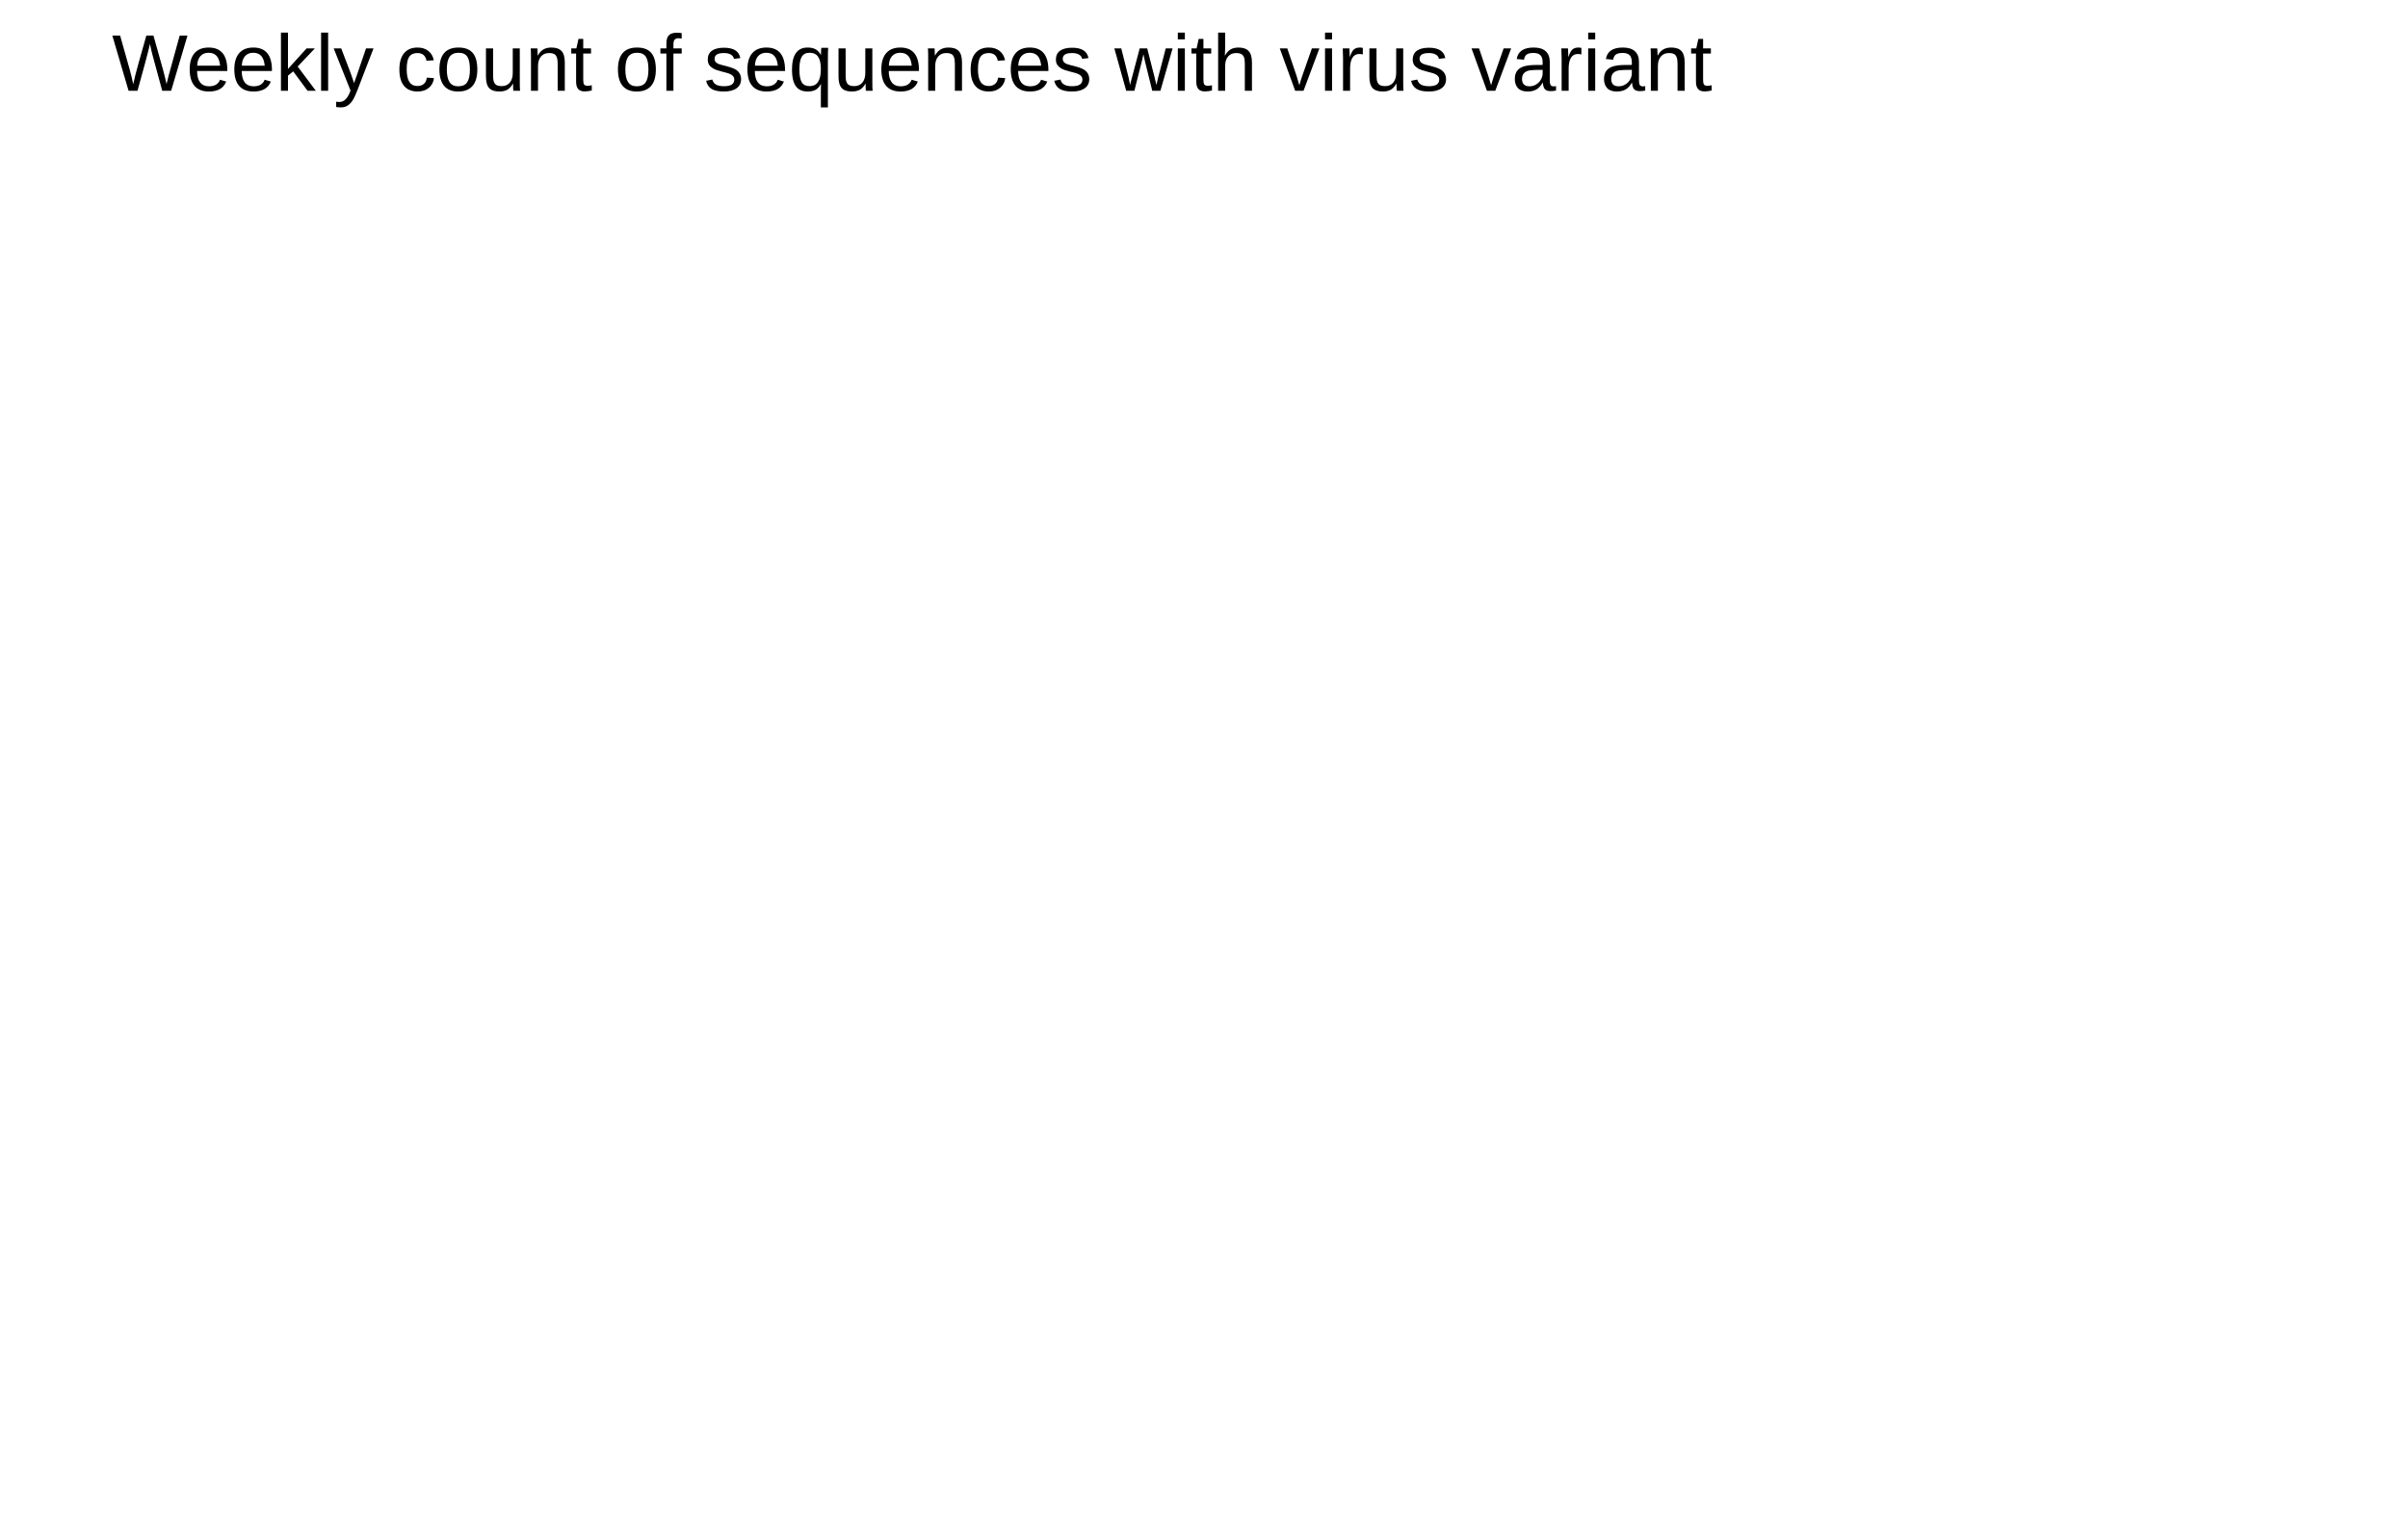
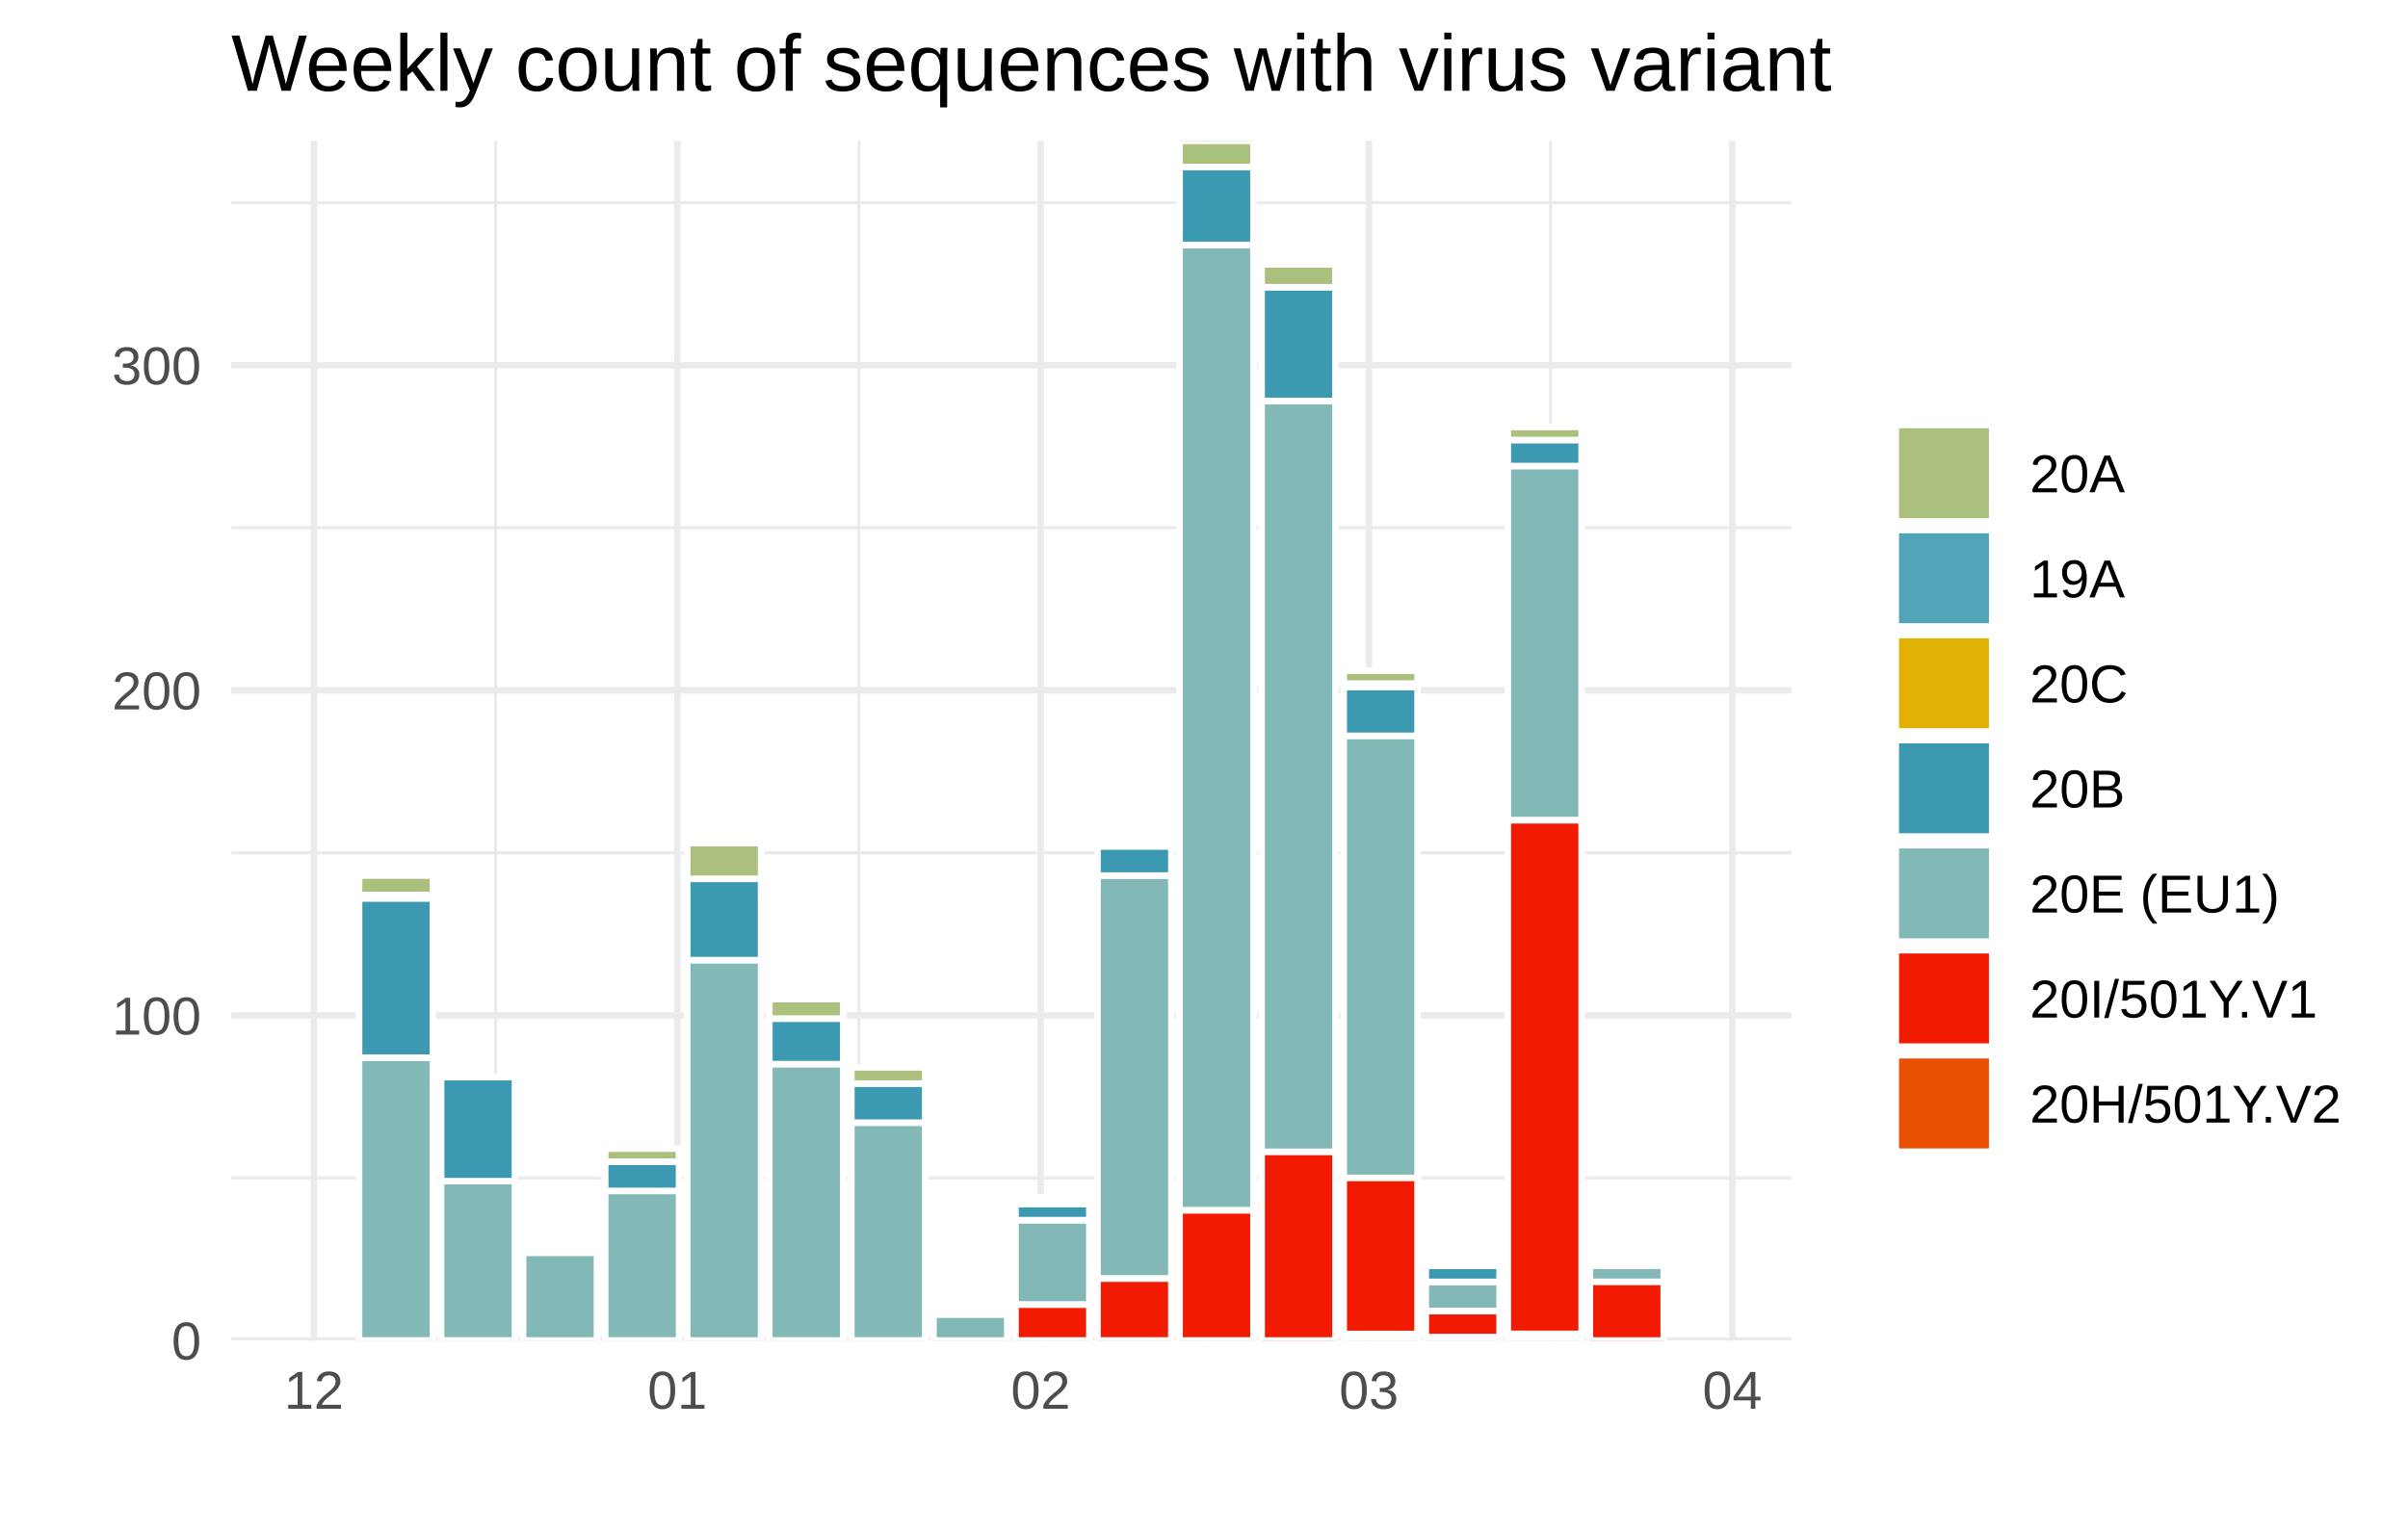
<svg xmlns="http://www.w3.org/2000/svg" class="svglite" width="396.00pt" height="252.00pt" viewBox="0 0 396.00 252.00">
  <defs>
    <style type="text/css">
    .svglite line, .svglite polyline, .svglite polygon, .svglite path, .svglite rect, .svglite circle {
      fill: none;
      stroke: #000000;
      stroke-linecap: round;
      stroke-linejoin: round;
      stroke-miterlimit: 10.00;
    }
  </style>
  </defs>
  <rect width="100%" height="100%" style="stroke: none; fill: #FFFFFF;" />
  <defs>
    <clipPath id="cpMC4wMHwzOTYuMDB8MC4wMHwyNTIuMDA=">
      <rect x="0.00" y="0.00" width="396.00" height="252.00" />
    </clipPath>
  </defs>
  <g clip-path="url(#cpMC4wMHwzOTYuMDB8MC4wMHwyNTIuMDA=)">
</g>
  <defs>
-     <clipPath id="cpMTguNDF8MzkwLjUyfDIzLjE4fDIzMy41OQ==">
-       <rect x="18.41" y="23.18" width="372.11" height="210.41" />
+     <clipPath id="cpMzguMDN8Mjk0LjYyfDIzLjE4fDIyMC41MA==">
+       <rect x="38.03" y="23.18" width="256.58" height="197.33" />
    </clipPath>
  </defs>
-   <g clip-path="url(#cpMTguNDF8MzkwLjUyfDIzLjE4fDIzMy41OQ==)">
- </g>
+   <g clip-path="url(#cpMzguMDN8Mjk0LjYyfDIzLjE4fDIyMC41MA==)">
+     <polyline points="38.03,193.77 294.62,193.77 " style="stroke-width: 0.53; stroke: #EBEBEB; stroke-linecap: butt;" />
+     <polyline points="38.03,140.29 294.62,140.29 " style="stroke-width: 0.53; stroke: #EBEBEB; stroke-linecap: butt;" />
+     <polyline points="38.03,86.81 294.62,86.81 " style="stroke-width: 0.53; stroke: #EBEBEB; stroke-linecap: butt;" />
+     <polyline points="38.03,33.34 294.62,33.34 " style="stroke-width: 0.53; stroke: #EBEBEB; stroke-linecap: butt;" />
+     <polyline points="81.50,220.50 81.50,23.18 " style="stroke-width: 0.53; stroke: #EBEBEB; stroke-linecap: butt;" />
+     <polyline points="141.26,220.50 141.26,23.18 " style="stroke-width: 0.53; stroke: #EBEBEB; stroke-linecap: butt;" />
+     <polyline points="198.13,220.50 198.13,23.18 " style="stroke-width: 0.53; stroke: #EBEBEB; stroke-linecap: butt;" />
+     <polyline points="255.00,220.50 255.00,23.18 " style="stroke-width: 0.53; stroke: #EBEBEB; stroke-linecap: butt;" />
+     <polyline points="38.03,220.50 294.62,220.50 " style="stroke-width: 1.07; stroke: #EBEBEB; stroke-linecap: butt;" />
+     <polyline points="38.03,167.03 294.62,167.03 " style="stroke-width: 1.07; stroke: #EBEBEB; stroke-linecap: butt;" />
+     <polyline points="38.03,113.55 294.62,113.55 " style="stroke-width: 1.07; stroke: #EBEBEB; stroke-linecap: butt;" />
+     <polyline points="38.03,60.08 294.62,60.08 " style="stroke-width: 1.07; stroke: #EBEBEB; stroke-linecap: butt;" />
+     <polyline points="51.62,220.50 51.62,23.18 " style="stroke-width: 1.07; stroke: #EBEBEB; stroke-linecap: butt;" />
+     <polyline points="111.38,220.50 111.38,23.18 " style="stroke-width: 1.07; stroke: #EBEBEB; stroke-linecap: butt;" />
+     <polyline points="171.14,220.50 171.14,23.18 " style="stroke-width: 1.07; stroke: #EBEBEB; stroke-linecap: butt;" />
+     <polyline points="225.12,220.50 225.12,23.18 " style="stroke-width: 1.07; stroke: #EBEBEB; stroke-linecap: butt;" />
+     <polyline points="284.88,220.50 284.88,23.18 " style="stroke-width: 1.07; stroke: #EBEBEB; stroke-linecap: butt;" />
+     <rect x="59.05" y="173.98" width="12.14" height="46.52" style="stroke-width: 1.07; stroke: #FFFFFF; stroke-linecap: square; stroke-linejoin: miter; fill: #82B8B6;" />
+     <rect x="72.54" y="194.30" width="12.14" height="26.20" style="stroke-width: 1.07; stroke: #FFFFFF; stroke-linecap: square; stroke-linejoin: miter; fill: #82B8B6;" />
+     <rect x="86.03" y="206.07" width="12.14" height="14.44" style="stroke-width: 1.07; stroke: #FFFFFF; stroke-linecap: square; stroke-linejoin: miter; fill: #82B8B6;" />
+     <rect x="99.53" y="195.90" width="12.14" height="24.60" style="stroke-width: 1.07; stroke: #FFFFFF; stroke-linecap: square; stroke-linejoin: miter; fill: #82B8B6;" />
+     <rect x="113.02" y="157.94" width="12.14" height="62.57" style="stroke-width: 1.07; stroke: #FFFFFF; stroke-linecap: square; stroke-linejoin: miter; fill: #82B8B6;" />
+     <rect x="126.52" y="175.05" width="12.14" height="45.45" style="stroke-width: 1.07; stroke: #FFFFFF; stroke-linecap: square; stroke-linejoin: miter; fill: #82B8B6;" />
+     <rect x="140.01" y="184.67" width="12.14" height="35.83" style="stroke-width: 1.07; stroke: #FFFFFF; stroke-linecap: square; stroke-linejoin: miter; fill: #82B8B6;" />
+     <rect x="153.51" y="216.23" width="12.14" height="4.28" style="stroke-width: 1.07; stroke: #FFFFFF; stroke-linecap: square; stroke-linejoin: miter; fill: #82B8B6;" />
+     <rect x="167.00" y="200.72" width="12.14" height="13.90" style="stroke-width: 1.07; stroke: #FFFFFF; stroke-linecap: square; stroke-linejoin: miter; fill: #82B8B6;" />
+     <rect x="180.49" y="144.03" width="12.14" height="66.31" style="stroke-width: 1.07; stroke: #FFFFFF; stroke-linecap: square; stroke-linejoin: miter; fill: #82B8B6;" />
+     <rect x="193.99" y="40.29" width="12.14" height="158.82" style="stroke-width: 1.07; stroke: #FFFFFF; stroke-linecap: square; stroke-linejoin: miter; fill: #82B8B6;" />
+     <rect x="207.48" y="65.96" width="12.14" height="123.53" style="stroke-width: 1.07; stroke: #FFFFFF; stroke-linecap: square; stroke-linejoin: miter; fill: #82B8B6;" />
+     <rect x="220.98" y="121.04" width="12.14" height="72.73" style="stroke-width: 1.07; stroke: #FFFFFF; stroke-linecap: square; stroke-linejoin: miter; fill: #82B8B6;" />
+     <rect x="234.47" y="210.88" width="12.14" height="4.81" style="stroke-width: 1.07; stroke: #FFFFFF; stroke-linecap: square; stroke-linejoin: miter; fill: #82B8B6;" />
+     <rect x="247.96" y="76.65" width="12.14" height="58.29" style="stroke-width: 1.07; stroke: #FFFFFF; stroke-linecap: square; stroke-linejoin: miter; fill: #82B8B6;" />
+     <rect x="261.46" y="208.20" width="12.14" height="2.67" style="stroke-width: 1.07; stroke: #FFFFFF; stroke-linecap: square; stroke-linejoin: miter; fill: #82B8B6;" />
+     <rect x="59.05" y="147.78" width="12.14" height="26.20" style="stroke-width: 1.07; stroke: #FFFFFF; stroke-linecap: square; stroke-linejoin: miter; fill: #3B9AB2;" />
+     <rect x="72.54" y="177.19" width="12.14" height="17.11" style="stroke-width: 1.07; stroke: #FFFFFF; stroke-linecap: square; stroke-linejoin: miter; fill: #3B9AB2;" />
+     <rect x="86.03" y="205.53" width="12.14" height="0.53" style="stroke-width: 1.07; stroke: #FFFFFF; stroke-linecap: square; stroke-linejoin: miter; fill: #3B9AB2;" />
+     <rect x="99.53" y="191.09" width="12.14" height="4.81" style="stroke-width: 1.07; stroke: #FFFFFF; stroke-linecap: square; stroke-linejoin: miter; fill: #3B9AB2;" />
+     <rect x="113.02" y="144.57" width="12.14" height="13.37" style="stroke-width: 1.07; stroke: #FFFFFF; stroke-linecap: square; stroke-linejoin: miter; fill: #3B9AB2;" />
+     <rect x="126.52" y="167.56" width="12.14" height="7.49" style="stroke-width: 1.07; stroke: #FFFFFF; stroke-linecap: square; stroke-linejoin: miter; fill: #3B9AB2;" />
+     <rect x="140.01" y="178.26" width="12.14" height="6.42" style="stroke-width: 1.07; stroke: #FFFFFF; stroke-linecap: square; stroke-linejoin: miter; fill: #3B9AB2;" />
+     <rect x="153.51" y="215.69" width="12.14" height="0.53" style="stroke-width: 1.07; stroke: #FFFFFF; stroke-linecap: square; stroke-linejoin: miter; fill: #3B9AB2;" />
+     <rect x="167.00" y="198.04" width="12.14" height="2.67" style="stroke-width: 1.07; stroke: #FFFFFF; stroke-linecap: square; stroke-linejoin: miter; fill: #3B9AB2;" />
+     <rect x="180.49" y="139.22" width="12.14" height="4.81" style="stroke-width: 1.07; stroke: #FFFFFF; stroke-linecap: square; stroke-linejoin: miter; fill: #3B9AB2;" />
+     <rect x="193.99" y="27.46" width="12.14" height="12.83" style="stroke-width: 1.07; stroke: #FFFFFF; stroke-linecap: square; stroke-linejoin: miter; fill: #3B9AB2;" />
+     <rect x="207.48" y="47.24" width="12.14" height="18.72" style="stroke-width: 1.07; stroke: #FFFFFF; stroke-linecap: square; stroke-linejoin: miter; fill: #3B9AB2;" />
+     <rect x="220.98" y="113.02" width="12.14" height="8.02" style="stroke-width: 1.07; stroke: #FFFFFF; stroke-linecap: square; stroke-linejoin: miter; fill: #3B9AB2;" />
+     <rect x="234.47" y="208.20" width="12.14" height="2.67" style="stroke-width: 1.07; stroke: #FFFFFF; stroke-linecap: square; stroke-linejoin: miter; fill: #3B9AB2;" />
+     <rect x="247.96" y="72.38" width="12.14" height="4.28" style="stroke-width: 1.07; stroke: #FFFFFF; stroke-linecap: square; stroke-linejoin: miter; fill: #3B9AB2;" />
+     <rect x="261.46" y="207.67" width="12.14" height="0.53" style="stroke-width: 1.07; stroke: #FFFFFF; stroke-linecap: square; stroke-linejoin: miter; fill: #3B9AB2;" />
+     <rect x="59.05" y="220.50" width="12.14" height="0.00" style="stroke-width: 1.07; stroke: #FFFFFF; stroke-linecap: square; stroke-linejoin: miter; fill: #F21A00;" />
+     <rect x="72.54" y="220.50" width="12.14" height="0.00" style="stroke-width: 1.07; stroke: #FFFFFF; stroke-linecap: square; stroke-linejoin: miter; fill: #F21A00;" />
+     <rect x="86.03" y="220.50" width="12.14" height="0.00" style="stroke-width: 1.07; stroke: #FFFFFF; stroke-linecap: square; stroke-linejoin: miter; fill: #F21A00;" />
+     <rect x="99.53" y="220.50" width="12.14" height="0.00" style="stroke-width: 1.07; stroke: #FFFFFF; stroke-linecap: square; stroke-linejoin: miter; fill: #F21A00;" />
+     <rect x="113.02" y="220.50" width="12.14" height="0.00" style="stroke-width: 1.07; stroke: #FFFFFF; stroke-linecap: square; stroke-linejoin: miter; fill: #F21A00;" />
+     <rect x="126.52" y="220.50" width="12.14" height="0.00" style="stroke-width: 1.07; stroke: #FFFFFF; stroke-linecap: square; stroke-linejoin: miter; fill: #F21A00;" />
+     <rect x="140.01" y="220.50" width="12.14" height="0.00" style="stroke-width: 1.07; stroke: #FFFFFF; stroke-linecap: square; stroke-linejoin: miter; fill: #F21A00;" />
+     <rect x="153.51" y="220.50" width="12.14" height="0.00" style="stroke-width: 1.07; stroke: #FFFFFF; stroke-linecap: square; stroke-linejoin: miter; fill: #F21A00;" />
+     <rect x="167.00" y="214.62" width="12.14" height="5.88" style="stroke-width: 1.07; stroke: #FFFFFF; stroke-linecap: square; stroke-linejoin: miter; fill: #F21A00;" />
+     <rect x="180.49" y="210.34" width="12.14" height="10.16" style="stroke-width: 1.07; stroke: #FFFFFF; stroke-linecap: square; stroke-linejoin: miter; fill: #F21A00;" />
+     <rect x="193.99" y="199.11" width="12.14" height="21.39" style="stroke-width: 1.07; stroke: #FFFFFF; stroke-linecap: square; stroke-linejoin: miter; fill: #F21A00;" />
+     <rect x="207.48" y="189.49" width="12.14" height="31.02" style="stroke-width: 1.07; stroke: #FFFFFF; stroke-linecap: square; stroke-linejoin: miter; fill: #F21A00;" />
+     <rect x="220.98" y="193.77" width="12.14" height="25.67" style="stroke-width: 1.07; stroke: #FFFFFF; stroke-linecap: square; stroke-linejoin: miter; fill: #F21A00;" />
+     <rect x="234.47" y="215.69" width="12.14" height="4.28" style="stroke-width: 1.07; stroke: #FFFFFF; stroke-linecap: square; stroke-linejoin: miter; fill: #F21A00;" />
+     <rect x="247.96" y="134.94" width="12.14" height="84.49" style="stroke-width: 1.07; stroke: #FFFFFF; stroke-linecap: square; stroke-linejoin: miter; fill: #F21A00;" />
+     <rect x="261.46" y="210.88" width="12.14" height="9.63" style="stroke-width: 1.07; stroke: #FFFFFF; stroke-linecap: square; stroke-linejoin: miter; fill: #F21A00;" />
+     <rect x="59.05" y="144.03" width="12.14" height="3.21" style="stroke-width: 1.07; stroke: #FFFFFF; stroke-linecap: square; stroke-linejoin: miter; fill: #ACC07E;" />
+     <rect x="72.54" y="177.19" width="12.14" height="0.00" style="stroke-width: 1.07; stroke: #FFFFFF; stroke-linecap: square; stroke-linejoin: miter; fill: #ACC07E;" />
+     <rect x="86.03" y="204.46" width="12.14" height="1.07" style="stroke-width: 1.07; stroke: #FFFFFF; stroke-linecap: square; stroke-linejoin: miter; fill: #ACC07E;" />
+     <rect x="99.53" y="188.95" width="12.14" height="2.14" style="stroke-width: 1.07; stroke: #FFFFFF; stroke-linecap: square; stroke-linejoin: miter; fill: #ACC07E;" />
+     <rect x="113.02" y="138.69" width="12.14" height="5.88" style="stroke-width: 1.07; stroke: #FFFFFF; stroke-linecap: square; stroke-linejoin: miter; fill: #ACC07E;" />
+     <rect x="126.52" y="164.35" width="12.14" height="3.21" style="stroke-width: 1.07; stroke: #FFFFFF; stroke-linecap: square; stroke-linejoin: miter; fill: #ACC07E;" />
+     <rect x="140.01" y="175.58" width="12.14" height="2.67" style="stroke-width: 1.07; stroke: #FFFFFF; stroke-linecap: square; stroke-linejoin: miter; fill: #ACC07E;" />
+     <rect x="153.51" y="215.16" width="12.14" height="0.53" style="stroke-width: 1.07; stroke: #FFFFFF; stroke-linecap: square; stroke-linejoin: miter; fill: #ACC07E;" />
+     <rect x="167.00" y="196.97" width="12.14" height="1.07" style="stroke-width: 1.07; stroke: #FFFFFF; stroke-linecap: square; stroke-linejoin: miter; fill: #ACC07E;" />
+     <rect x="180.49" y="138.69" width="12.14" height="0.53" style="stroke-width: 1.07; stroke: #FFFFFF; stroke-linecap: square; stroke-linejoin: miter; fill: #ACC07E;" />
+     <rect x="193.99" y="23.18" width="12.14" height="4.28" style="stroke-width: 1.07; stroke: #FFFFFF; stroke-linecap: square; stroke-linejoin: miter; fill: #ACC07E;" />
+     <rect x="207.48" y="43.50" width="12.14" height="3.74" style="stroke-width: 1.07; stroke: #FFFFFF; stroke-linecap: square; stroke-linejoin: miter; fill: #ACC07E;" />
+     <rect x="220.98" y="110.34" width="12.14" height="2.14" style="stroke-width: 1.07; stroke: #FFFFFF; stroke-linecap: square; stroke-linejoin: miter; fill: #ACC07E;" />
+     <rect x="234.47" y="207.13" width="12.14" height="1.07" style="stroke-width: 1.07; stroke: #FFFFFF; stroke-linecap: square; stroke-linejoin: miter; fill: #ACC07E;" />
+     <rect x="247.96" y="70.24" width="12.14" height="2.14" style="stroke-width: 1.07; stroke: #FFFFFF; stroke-linecap: square; stroke-linejoin: miter; fill: #ACC07E;" />
+     <rect x="261.46" y="207.67" width="12.14" height="0.00" style="stroke-width: 1.07; stroke: #FFFFFF; stroke-linecap: square; stroke-linejoin: miter; fill: #ACC07E;" />
+     <rect x="59.05" y="147.24" width="12.14" height="0.00" style="stroke-width: 1.07; stroke: #FFFFFF; stroke-linecap: square; stroke-linejoin: miter; fill: #51A4B8;" />
+     <rect x="72.54" y="177.19" width="12.14" height="0.00" style="stroke-width: 1.07; stroke: #FFFFFF; stroke-linecap: square; stroke-linejoin: miter; fill: #51A4B8;" />
+     <rect x="86.03" y="205.53" width="12.14" height="0.00" style="stroke-width: 1.07; stroke: #FFFFFF; stroke-linecap: square; stroke-linejoin: miter; fill: #51A4B8;" />
+     <rect x="99.53" y="191.09" width="12.14" height="0.00" style="stroke-width: 1.07; stroke: #FFFFFF; stroke-linecap: square; stroke-linejoin: miter; fill: #51A4B8;" />
+     <rect x="113.02" y="144.57" width="12.14" height="0.00" style="stroke-width: 1.07; stroke: #FFFFFF; stroke-linecap: square; stroke-linejoin: miter; fill: #51A4B8;" />
+     <rect x="126.52" y="167.56" width="12.14" height="0.00" style="stroke-width: 1.07; stroke: #FFFFFF; stroke-linecap: square; stroke-linejoin: miter; fill: #51A4B8;" />
+     <rect x="140.01" y="178.26" width="12.14" height="0.00" style="stroke-width: 1.07; stroke: #FFFFFF; stroke-linecap: square; stroke-linejoin: miter; fill: #51A4B8;" />
+     <rect x="153.51" y="215.69" width="12.14" height="0.00" style="stroke-width: 1.07; stroke: #FFFFFF; stroke-linecap: square; stroke-linejoin: miter; fill: #51A4B8;" />
+     <rect x="167.00" y="198.04" width="12.14" height="0.00" style="stroke-width: 1.07; stroke: #FFFFFF; stroke-linecap: square; stroke-linejoin: miter; fill: #51A4B8;" />
+     <rect x="180.49" y="139.22" width="12.14" height="0.00" style="stroke-width: 1.07; stroke: #FFFFFF; stroke-linecap: square; stroke-linejoin: miter; fill: #51A4B8;" />
+     <rect x="193.99" y="27.46" width="12.14" height="0.00" style="stroke-width: 1.07; stroke: #FFFFFF; stroke-linecap: square; stroke-linejoin: miter; fill: #51A4B8;" />
+     <rect x="207.48" y="47.24" width="12.14" height="0.00" style="stroke-width: 1.07; stroke: #FFFFFF; stroke-linecap: square; stroke-linejoin: miter; fill: #51A4B8;" />
+     <rect x="220.98" y="112.48" width="12.14" height="0.00" style="stroke-width: 1.07; stroke: #FFFFFF; stroke-linecap: square; stroke-linejoin: miter; fill: #51A4B8;" />
+     <rect x="234.47" y="208.20" width="12.14" height="0.00" style="stroke-width: 1.07; stroke: #FFFFFF; stroke-linecap: square; stroke-linejoin: miter; fill: #51A4B8;" />
+     <rect x="247.96" y="72.38" width="12.14" height="0.00" style="stroke-width: 1.07; stroke: #FFFFFF; stroke-linecap: square; stroke-linejoin: miter; fill: #51A4B8;" />
+     <rect x="261.46" y="207.67" width="12.14" height="0.00" style="stroke-width: 1.07; stroke: #FFFFFF; stroke-linecap: square; stroke-linejoin: miter; fill: #51A4B8;" />
+     <rect x="59.05" y="147.24" width="12.14" height="0.53" style="stroke-width: 1.07; stroke: #FFFFFF; stroke-linecap: square; stroke-linejoin: miter; fill: #E1B103;" />
+     <rect x="72.54" y="177.19" width="12.14" height="0.00" style="stroke-width: 1.07; stroke: #FFFFFF; stroke-linecap: square; stroke-linejoin: miter; fill: #E1B103;" />
+     <rect x="86.03" y="205.53" width="12.14" height="0.00" style="stroke-width: 1.07; stroke: #FFFFFF; stroke-linecap: square; stroke-linejoin: miter; fill: #E1B103;" />
+     <rect x="99.53" y="191.09" width="12.14" height="0.00" style="stroke-width: 1.07; stroke: #FFFFFF; stroke-linecap: square; stroke-linejoin: miter; fill: #E1B103;" />
+     <rect x="113.02" y="144.57" width="12.14" height="0.00" style="stroke-width: 1.07; stroke: #FFFFFF; stroke-linecap: square; stroke-linejoin: miter; fill: #E1B103;" />
+     <rect x="126.52" y="167.56" width="12.14" height="0.00" style="stroke-width: 1.07; stroke: #FFFFFF; stroke-linecap: square; stroke-linejoin: miter; fill: #E1B103;" />
+     <rect x="140.01" y="178.26" width="12.14" height="0.00" style="stroke-width: 1.07; stroke: #FFFFFF; stroke-linecap: square; stroke-linejoin: miter; fill: #E1B103;" />
+     <rect x="153.51" y="215.69" width="12.14" height="0.00" style="stroke-width: 1.07; stroke: #FFFFFF; stroke-linecap: square; stroke-linejoin: miter; fill: #E1B103;" />
+     <rect x="167.00" y="198.04" width="12.14" height="0.00" style="stroke-width: 1.07; stroke: #FFFFFF; stroke-linecap: square; stroke-linejoin: miter; fill: #E1B103;" />
+     <rect x="180.49" y="139.22" width="12.14" height="0.00" style="stroke-width: 1.07; stroke: #FFFFFF; stroke-linecap: square; stroke-linejoin: miter; fill: #E1B103;" />
+     <rect x="193.99" y="27.46" width="12.14" height="0.00" style="stroke-width: 1.07; stroke: #FFFFFF; stroke-linecap: square; stroke-linejoin: miter; fill: #E1B103;" />
+     <rect x="207.48" y="47.24" width="12.14" height="0.00" style="stroke-width: 1.07; stroke: #FFFFFF; stroke-linecap: square; stroke-linejoin: miter; fill: #E1B103;" />
+     <rect x="220.98" y="112.48" width="12.14" height="0.53" style="stroke-width: 1.07; stroke: #FFFFFF; stroke-linecap: square; stroke-linejoin: miter; fill: #E1B103;" />
+     <rect x="234.47" y="208.20" width="12.14" height="0.00" style="stroke-width: 1.07; stroke: #FFFFFF; stroke-linecap: square; stroke-linejoin: miter; fill: #E1B103;" />
+     <rect x="247.96" y="72.38" width="12.14" height="0.00" style="stroke-width: 1.07; stroke: #FFFFFF; stroke-linecap: square; stroke-linejoin: miter; fill: #E1B103;" />
+     <rect x="261.46" y="207.67" width="12.14" height="0.00" style="stroke-width: 1.07; stroke: #FFFFFF; stroke-linecap: square; stroke-linejoin: miter; fill: #E1B103;" />
+     <rect x="59.05" y="220.50" width="12.14" height="0.00" style="stroke-width: 1.07; stroke: #FFFFFF; stroke-linecap: square; stroke-linejoin: miter; fill: #EB5000;" />
+     <rect x="72.54" y="220.50" width="12.14" height="0.00" style="stroke-width: 1.07; stroke: #FFFFFF; stroke-linecap: square; stroke-linejoin: miter; fill: #EB5000;" />
+     <rect x="86.03" y="220.50" width="12.14" height="0.00" style="stroke-width: 1.07; stroke: #FFFFFF; stroke-linecap: square; stroke-linejoin: miter; fill: #EB5000;" />
+     <rect x="99.53" y="220.50" width="12.14" height="0.00" style="stroke-width: 1.07; stroke: #FFFFFF; stroke-linecap: square; stroke-linejoin: miter; fill: #EB5000;" />
+     <rect x="113.02" y="220.50" width="12.14" height="0.00" style="stroke-width: 1.07; stroke: #FFFFFF; stroke-linecap: square; stroke-linejoin: miter; fill: #EB5000;" />
+     <rect x="126.52" y="220.50" width="12.14" height="0.00" style="stroke-width: 1.07; stroke: #FFFFFF; stroke-linecap: square; stroke-linejoin: miter; fill: #EB5000;" />
+     <rect x="140.01" y="220.50" width="12.14" height="0.00" style="stroke-width: 1.07; stroke: #FFFFFF; stroke-linecap: square; stroke-linejoin: miter; fill: #EB5000;" />
+     <rect x="153.51" y="220.50" width="12.14" height="0.00" style="stroke-width: 1.07; stroke: #FFFFFF; stroke-linecap: square; stroke-linejoin: miter; fill: #EB5000;" />
+     <rect x="167.00" y="220.50" width="12.14" height="0.00" style="stroke-width: 1.07; stroke: #FFFFFF; stroke-linecap: square; stroke-linejoin: miter; fill: #EB5000;" />
+     <rect x="180.49" y="220.50" width="12.14" height="0.00" style="stroke-width: 1.07; stroke: #FFFFFF; stroke-linecap: square; stroke-linejoin: miter; fill: #EB5000;" />
+     <rect x="193.99" y="220.50" width="12.14" height="0.00" style="stroke-width: 1.07; stroke: #FFFFFF; stroke-linecap: square; stroke-linejoin: miter; fill: #EB5000;" />
+     <rect x="207.48" y="220.50" width="12.14" height="0.00" style="stroke-width: 1.07; stroke: #FFFFFF; stroke-linecap: square; stroke-linejoin: miter; fill: #EB5000;" />
+     <rect x="220.98" y="219.43" width="12.14" height="1.07" style="stroke-width: 1.07; stroke: #FFFFFF; stroke-linecap: square; stroke-linejoin: miter; fill: #EB5000;" />
+     <rect x="234.47" y="219.97" width="12.14" height="0.53" style="stroke-width: 1.07; stroke: #FFFFFF; stroke-linecap: square; stroke-linejoin: miter; fill: #EB5000;" />
+     <rect x="247.96" y="219.43" width="12.14" height="1.07" style="stroke-width: 1.07; stroke: #FFFFFF; stroke-linecap: square; stroke-linejoin: miter; fill: #EB5000;" />
+     <rect x="261.46" y="220.50" width="12.14" height="0.00" style="stroke-width: 1.07; stroke: #FFFFFF; stroke-linecap: square; stroke-linejoin: miter; fill: #EB5000;" />
+   </g>
  <g clip-path="url(#cpMC4wMHwzOTYuMDB8MC4wMHwyNTIuMDA=)">
-     <text x="18.41" y="14.93" style="font-size: 13.20px; font-family: Arial;" textLength="262.97px" lengthAdjust="spacingAndGlyphs">Weekly count of sequences with virus variant</text>
+     <text x="33.10" y="223.65" text-anchor="end" style="font-size: 8.80px; fill: #4D4D4D; font-family: Arial;" textLength="4.90px" lengthAdjust="spacingAndGlyphs">0</text>
+     <text x="33.10" y="170.18" text-anchor="end" style="font-size: 8.80px; fill: #4D4D4D; font-family: Arial;" textLength="14.69px" lengthAdjust="spacingAndGlyphs">100</text>
+     <text x="33.10" y="116.70" text-anchor="end" style="font-size: 8.80px; fill: #4D4D4D; font-family: Arial;" textLength="14.69px" lengthAdjust="spacingAndGlyphs">200</text>
+     <text x="33.10" y="63.23" text-anchor="end" style="font-size: 8.80px; fill: #4D4D4D; font-family: Arial;" textLength="14.69px" lengthAdjust="spacingAndGlyphs">300</text>
+     <text x="51.62" y="231.74" text-anchor="middle" style="font-size: 8.80px; fill: #4D4D4D; font-family: Arial;" textLength="9.79px" lengthAdjust="spacingAndGlyphs">12</text>
+     <text x="111.38" y="231.74" text-anchor="middle" style="font-size: 8.80px; fill: #4D4D4D; font-family: Arial;" textLength="9.79px" lengthAdjust="spacingAndGlyphs">01</text>
+     <text x="171.14" y="231.74" text-anchor="middle" style="font-size: 8.80px; fill: #4D4D4D; font-family: Arial;" textLength="9.79px" lengthAdjust="spacingAndGlyphs">02</text>
+     <text x="225.12" y="231.74" text-anchor="middle" style="font-size: 8.80px; fill: #4D4D4D; font-family: Arial;" textLength="9.79px" lengthAdjust="spacingAndGlyphs">03</text>
+     <text x="284.88" y="231.74" text-anchor="middle" style="font-size: 8.80px; fill: #4D4D4D; font-family: Arial;" textLength="9.79px" lengthAdjust="spacingAndGlyphs">04</text>
+     <rect x="311.76" y="69.91" width="15.86" height="15.86" style="stroke-width: 1.07; stroke: #FFFFFF; stroke-linecap: square; stroke-linejoin: miter; fill: #ACC07E;" />
+     <rect x="311.76" y="87.19" width="15.86" height="15.86" style="stroke-width: 1.07; stroke: #FFFFFF; stroke-linecap: square; stroke-linejoin: miter; fill: #51A4B8;" />
+     <rect x="311.76" y="104.47" width="15.86" height="15.86" style="stroke-width: 1.07; stroke: #FFFFFF; stroke-linecap: square; stroke-linejoin: miter; fill: #E1B103;" />
+     <rect x="311.76" y="121.75" width="15.86" height="15.86" style="stroke-width: 1.07; stroke: #FFFFFF; stroke-linecap: square; stroke-linejoin: miter; fill: #3B9AB2;" />
+     <rect x="311.76" y="139.03" width="15.86" height="15.86" style="stroke-width: 1.07; stroke: #FFFFFF; stroke-linecap: square; stroke-linejoin: miter; fill: #82B8B6;" />
+     <rect x="311.76" y="156.31" width="15.86" height="15.86" style="stroke-width: 1.07; stroke: #FFFFFF; stroke-linecap: square; stroke-linejoin: miter; fill: #F21A00;" />
+     <rect x="311.76" y="173.59" width="15.86" height="15.86" style="stroke-width: 1.07; stroke: #FFFFFF; stroke-linecap: square; stroke-linejoin: miter; fill: #EB5000;" />
+     <text x="333.81" y="80.99" style="font-size: 8.80px; font-family: Arial;" textLength="15.66px" lengthAdjust="spacingAndGlyphs">20A</text>
+     <text x="333.81" y="98.27" style="font-size: 8.80px; font-family: Arial;" textLength="15.66px" lengthAdjust="spacingAndGlyphs">19A</text>
+     <text x="333.81" y="115.55" style="font-size: 8.80px; font-family: Arial;" textLength="16.14px" lengthAdjust="spacingAndGlyphs">20C</text>
+     <text x="333.81" y="132.83" style="font-size: 8.80px; font-family: Arial;" textLength="15.66px" lengthAdjust="spacingAndGlyphs">20B</text>
+     <text x="333.81" y="150.11" style="font-size: 8.80px; font-family: Arial;" textLength="41.08px" lengthAdjust="spacingAndGlyphs">20E (EU1)</text>
+     <text x="333.81" y="167.39" style="font-size: 8.80px; font-family: Arial;" textLength="47.33px" lengthAdjust="spacingAndGlyphs">20I/501Y.V1</text>
+     <text x="333.81" y="184.67" style="font-size: 8.80px; font-family: Arial;" textLength="51.23px" lengthAdjust="spacingAndGlyphs">20H/501Y.V2</text>
+     <text x="38.03" y="14.93" style="font-size: 13.20px; font-family: Arial;" textLength="262.97px" lengthAdjust="spacingAndGlyphs">Weekly count of sequences with virus variant</text>
  </g>
</svg>
